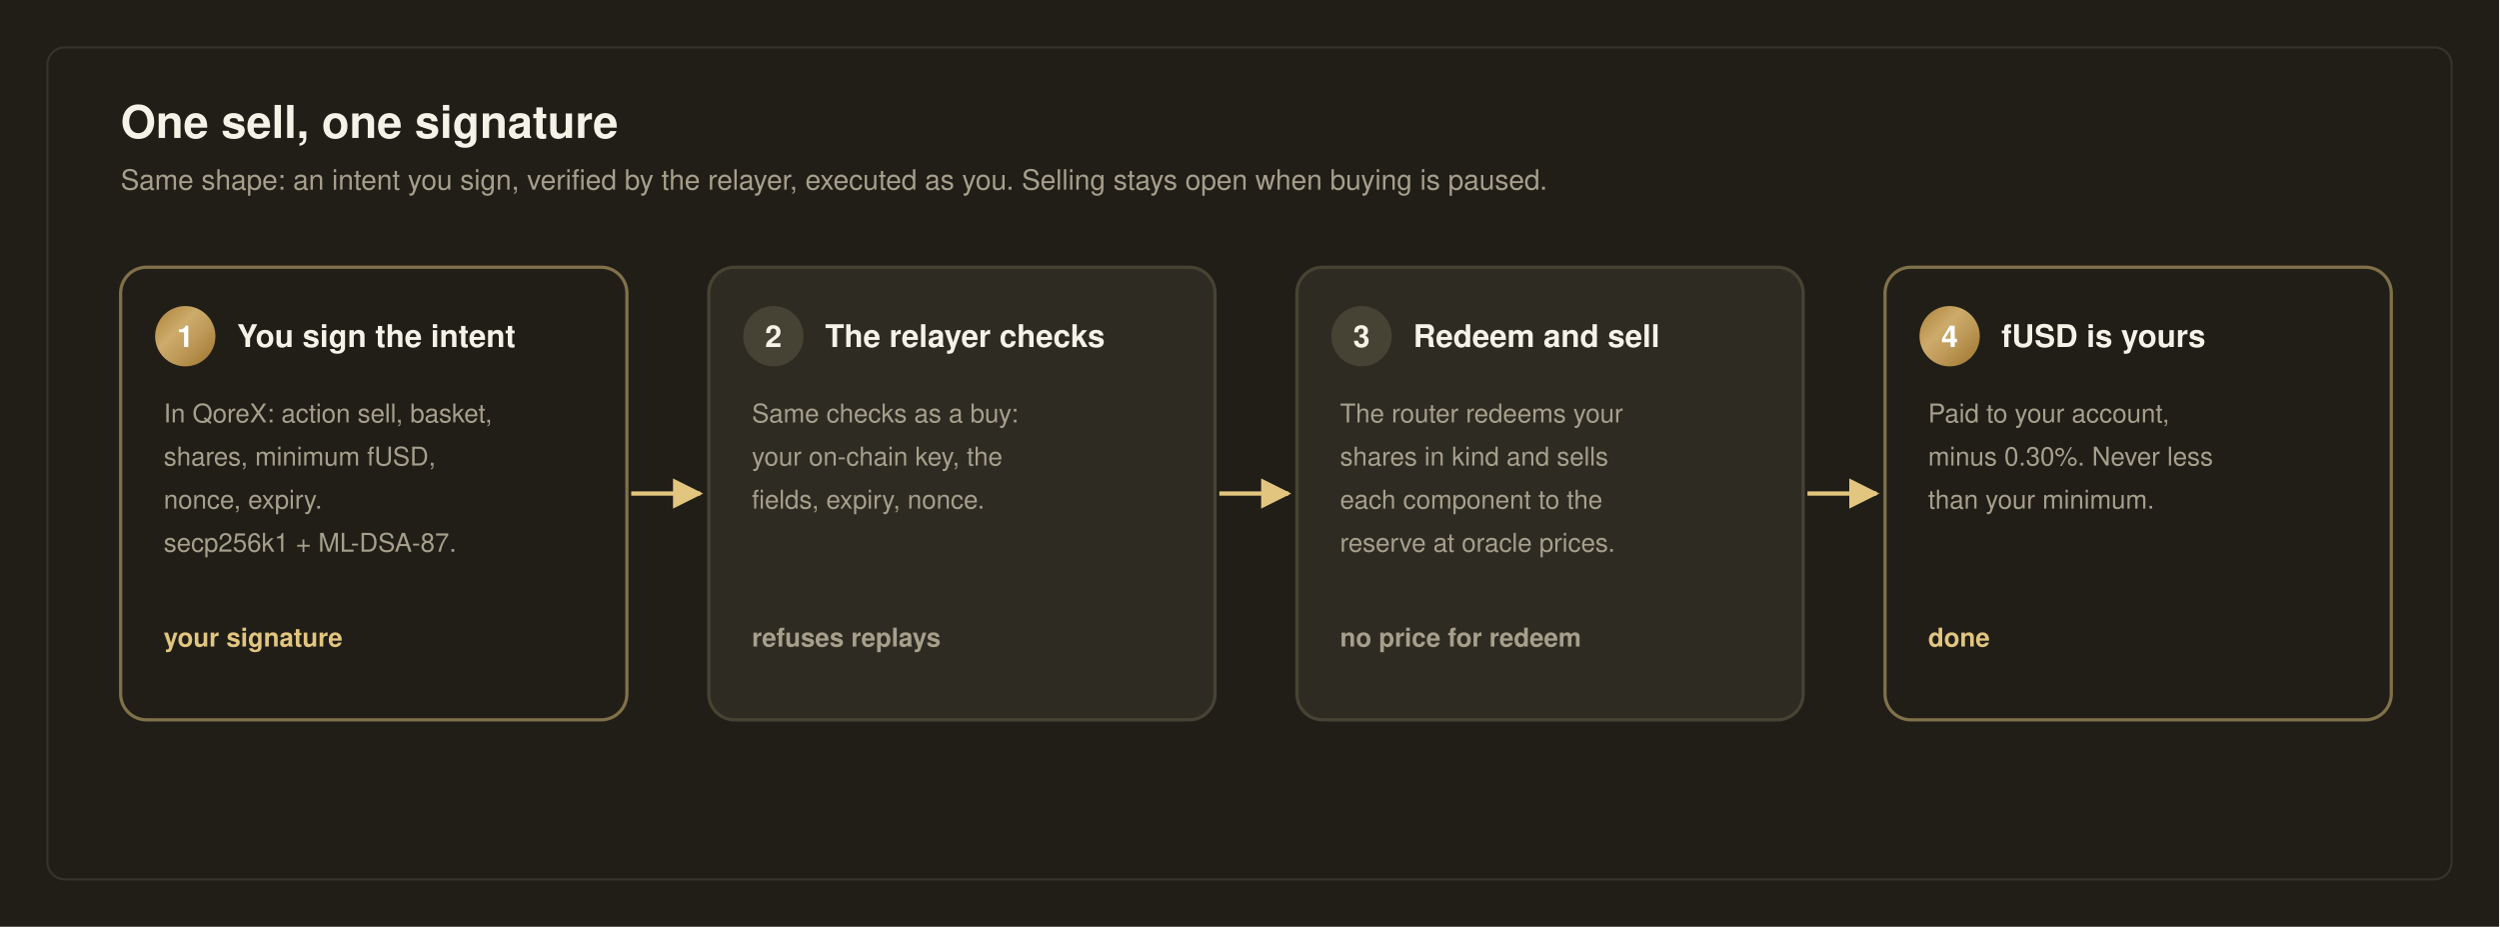
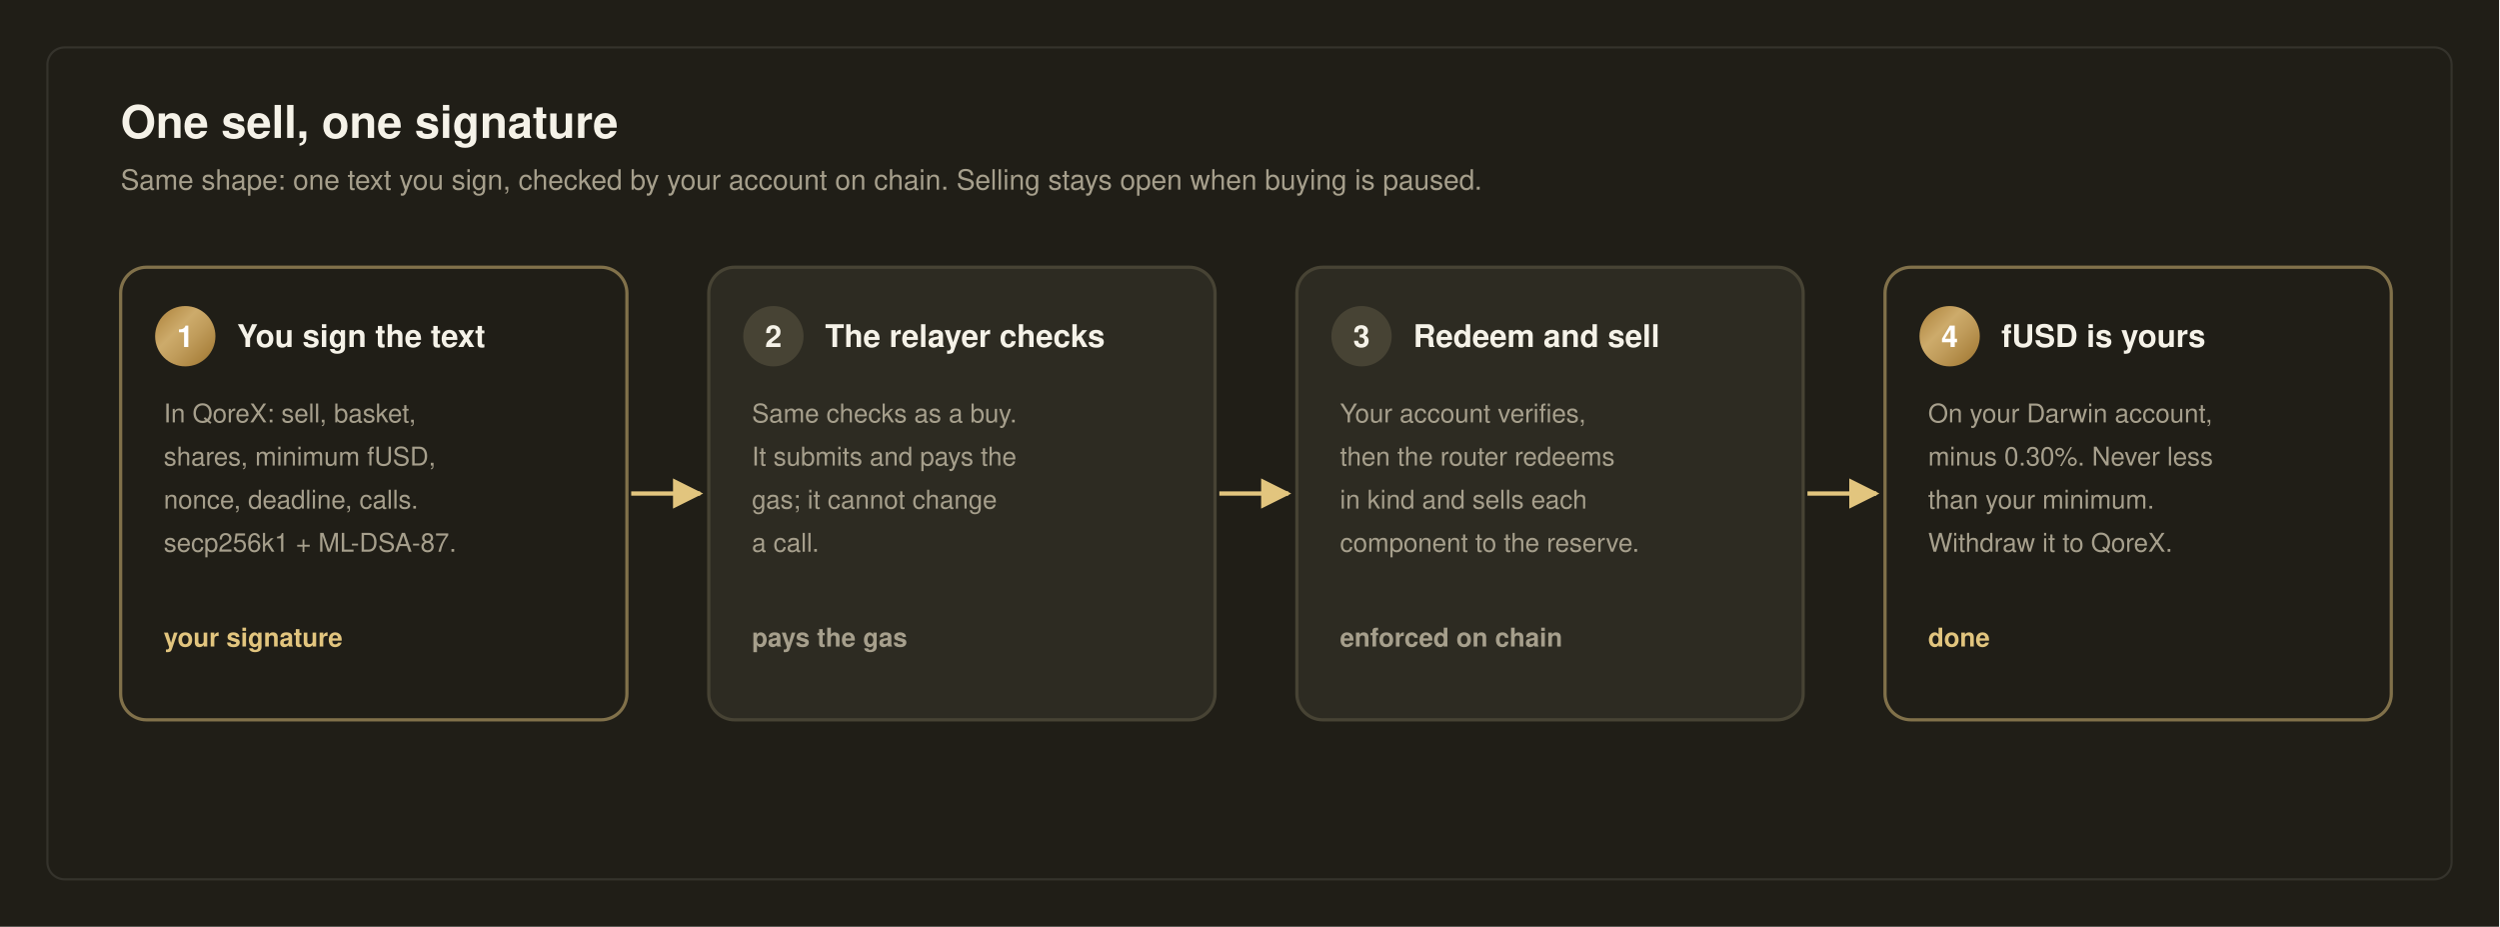
<svg xmlns="http://www.w3.org/2000/svg" viewBox="0 0 1160 430" width="1160" height="430" font-family="Geist, Helvetica Neue, Helvetica, Arial, sans-serif">
  <defs>
    <marker id="b" viewBox="0 0 10 10" refX="9" refY="5" markerWidth="7" markerHeight="7" orient="auto-start-reverse">
      <path d="M0,0 L10,5 L0,10 z" fill="#e2c57e" />
    </marker>
    <linearGradient id="gold" x1="0" y1="0" x2="1" y2="1">
      <stop offset="0" stop-color="#a9813f" />
      <stop offset="0.18" stop-color="#bb9450" />
      <stop offset="0.38" stop-color="#cdab6b" />
      <stop offset="0.58" stop-color="#c09c5b" />
      <stop offset="0.80" stop-color="#ae8743" />
      <stop offset="1" stop-color="#94702f" />
    </linearGradient>
  </defs>
  <rect width="1160" height="430" fill="#201e17" />
  <rect x="22" y="22" width="1116" height="386" fill="none" stroke="#f5f2e8" stroke-opacity="0.10" rx="8" />
  <text x="56" y="64" fill="#f5f2e8" font-size="21" font-weight="600">One sell, one signature</text>
-   <text x="56" y="88" fill="#a69f8c" font-size="13">Same shape: an intent you sign, verified by the relayer, executed as you. Selling stays open when buying is paused.</text>
+   <text x="56" y="88" fill="#a69f8c" font-size="13">Same shape: one text you sign, checked by your account on chain. Selling stays open when buying is paused.</text>
  <rect x="56" y="124" width="235" height="210" rx="12" fill="#201e17" stroke="#e2c57e" stroke-opacity="0.5" stroke-width="1.5" />
  <circle cx="86" cy="156" r="14" fill="url(#gold)" />
  <text x="86" y="161" fill="#ffffff" font-size="14" font-weight="700" text-anchor="middle">1</text>
-   <text x="110" y="161" fill="#f5f2e8" font-size="14.5" font-weight="700">You sign the intent</text>
-   <text x="76" y="196" fill="#a69f8c" font-size="12">In QoreX: action sell, basket,</text>
+   <text x="110" y="161" fill="#f5f2e8" font-size="14.5" font-weight="700">You sign the text</text>
+   <text x="76" y="196" fill="#a69f8c" font-size="12">In QoreX: sell, basket,</text>
  <text x="76" y="216" fill="#a69f8c" font-size="12">shares, minimum fUSD,</text>
-   <text x="76" y="236" fill="#a69f8c" font-size="12">nonce, expiry.</text>
+   <text x="76" y="236" fill="#a69f8c" font-size="12">nonce, deadline, calls.</text>
  <text x="76" y="256" fill="#a69f8c" font-size="12">secp256k1 + ML-DSA-87.</text>
  <text x="76" y="300" fill="#e2c57e" font-size="12" font-weight="600">your signature</text>
  <path d="M293 229 L325 229" stroke="#e2c57e" stroke-width="2" marker-end="url(#b)" />
  <rect x="329" y="124" width="235" height="210" rx="12" fill="#2d2b22" stroke="#474334" stroke-width="1.5" />
  <circle cx="359" cy="156" r="14" fill="#474334" />
  <text x="359" y="161" fill="#f5f2e8" font-size="14" font-weight="700" text-anchor="middle">2</text>
  <text x="383" y="161" fill="#f5f2e8" font-size="14.5" font-weight="700">The relayer checks</text>
-   <text x="349" y="196" fill="#a69f8c" font-size="12">Same checks as a buy:</text>
-   <text x="349" y="216" fill="#a69f8c" font-size="12">your on-chain key, the</text>
-   <text x="349" y="236" fill="#a69f8c" font-size="12">fields, expiry, nonce.</text>
-   <text x="349" y="300" fill="#a69f8c" font-size="12" font-weight="600">refuses replays</text>
+   <text x="349" y="196" fill="#a69f8c" font-size="12">Same checks as a buy.</text>
+   <text x="349" y="216" fill="#a69f8c" font-size="12">It submits and pays the</text>
+   <text x="349" y="236" fill="#a69f8c" font-size="12">gas; it cannot change</text>
+   <text x="349" y="256" fill="#a69f8c" font-size="12">a call.</text>
+   <text x="349" y="300" fill="#a69f8c" font-size="12" font-weight="600">pays the gas</text>
  <path d="M566 229 L598 229" stroke="#e2c57e" stroke-width="2" marker-end="url(#b)" />
  <rect x="602" y="124" width="235" height="210" rx="12" fill="#2d2b22" stroke="#474334" stroke-width="1.5" />
  <circle cx="632" cy="156" r="14" fill="#474334" />
  <text x="632" y="161" fill="#f5f2e8" font-size="14" font-weight="700" text-anchor="middle">3</text>
  <text x="656" y="161" fill="#f5f2e8" font-size="14.5" font-weight="700">Redeem and sell</text>
-   <text x="622" y="196" fill="#a69f8c" font-size="12">The router redeems your</text>
-   <text x="622" y="216" fill="#a69f8c" font-size="12">shares in kind and sells</text>
-   <text x="622" y="236" fill="#a69f8c" font-size="12">each component to the</text>
-   <text x="622" y="256" fill="#a69f8c" font-size="12">reserve at oracle prices.</text>
-   <text x="622" y="300" fill="#a69f8c" font-size="12" font-weight="600">no price for redeem</text>
+   <text x="622" y="196" fill="#a69f8c" font-size="12">Your account verifies,</text>
+   <text x="622" y="216" fill="#a69f8c" font-size="12">then the router redeems</text>
+   <text x="622" y="236" fill="#a69f8c" font-size="12">in kind and sells each</text>
+   <text x="622" y="256" fill="#a69f8c" font-size="12">component to the reserve.</text>
+   <text x="622" y="300" fill="#a69f8c" font-size="12" font-weight="600">enforced on chain</text>
  <path d="M839 229 L871 229" stroke="#e2c57e" stroke-width="2" marker-end="url(#b)" />
  <rect x="875" y="124" width="235" height="210" rx="12" fill="#201e17" stroke="#e2c57e" stroke-opacity="0.5" stroke-width="1.5" />
  <circle cx="905" cy="156" r="14" fill="url(#gold)" />
  <text x="905" y="161" fill="#ffffff" font-size="14" font-weight="700" text-anchor="middle">4</text>
  <text x="929" y="161" fill="#f5f2e8" font-size="14.5" font-weight="700">fUSD is yours</text>
-   <text x="895" y="196" fill="#a69f8c" font-size="12">Paid to your account,</text>
+   <text x="895" y="196" fill="#a69f8c" font-size="12">On your Darwin account,</text>
  <text x="895" y="216" fill="#a69f8c" font-size="12">minus 0.30%. Never less</text>
  <text x="895" y="236" fill="#a69f8c" font-size="12">than your minimum.</text>
+   <text x="895" y="256" fill="#a69f8c" font-size="12">Withdraw it to QoreX.</text>
  <text x="895" y="300" fill="#e2c57e" font-size="12" font-weight="600">done</text>
</svg>
